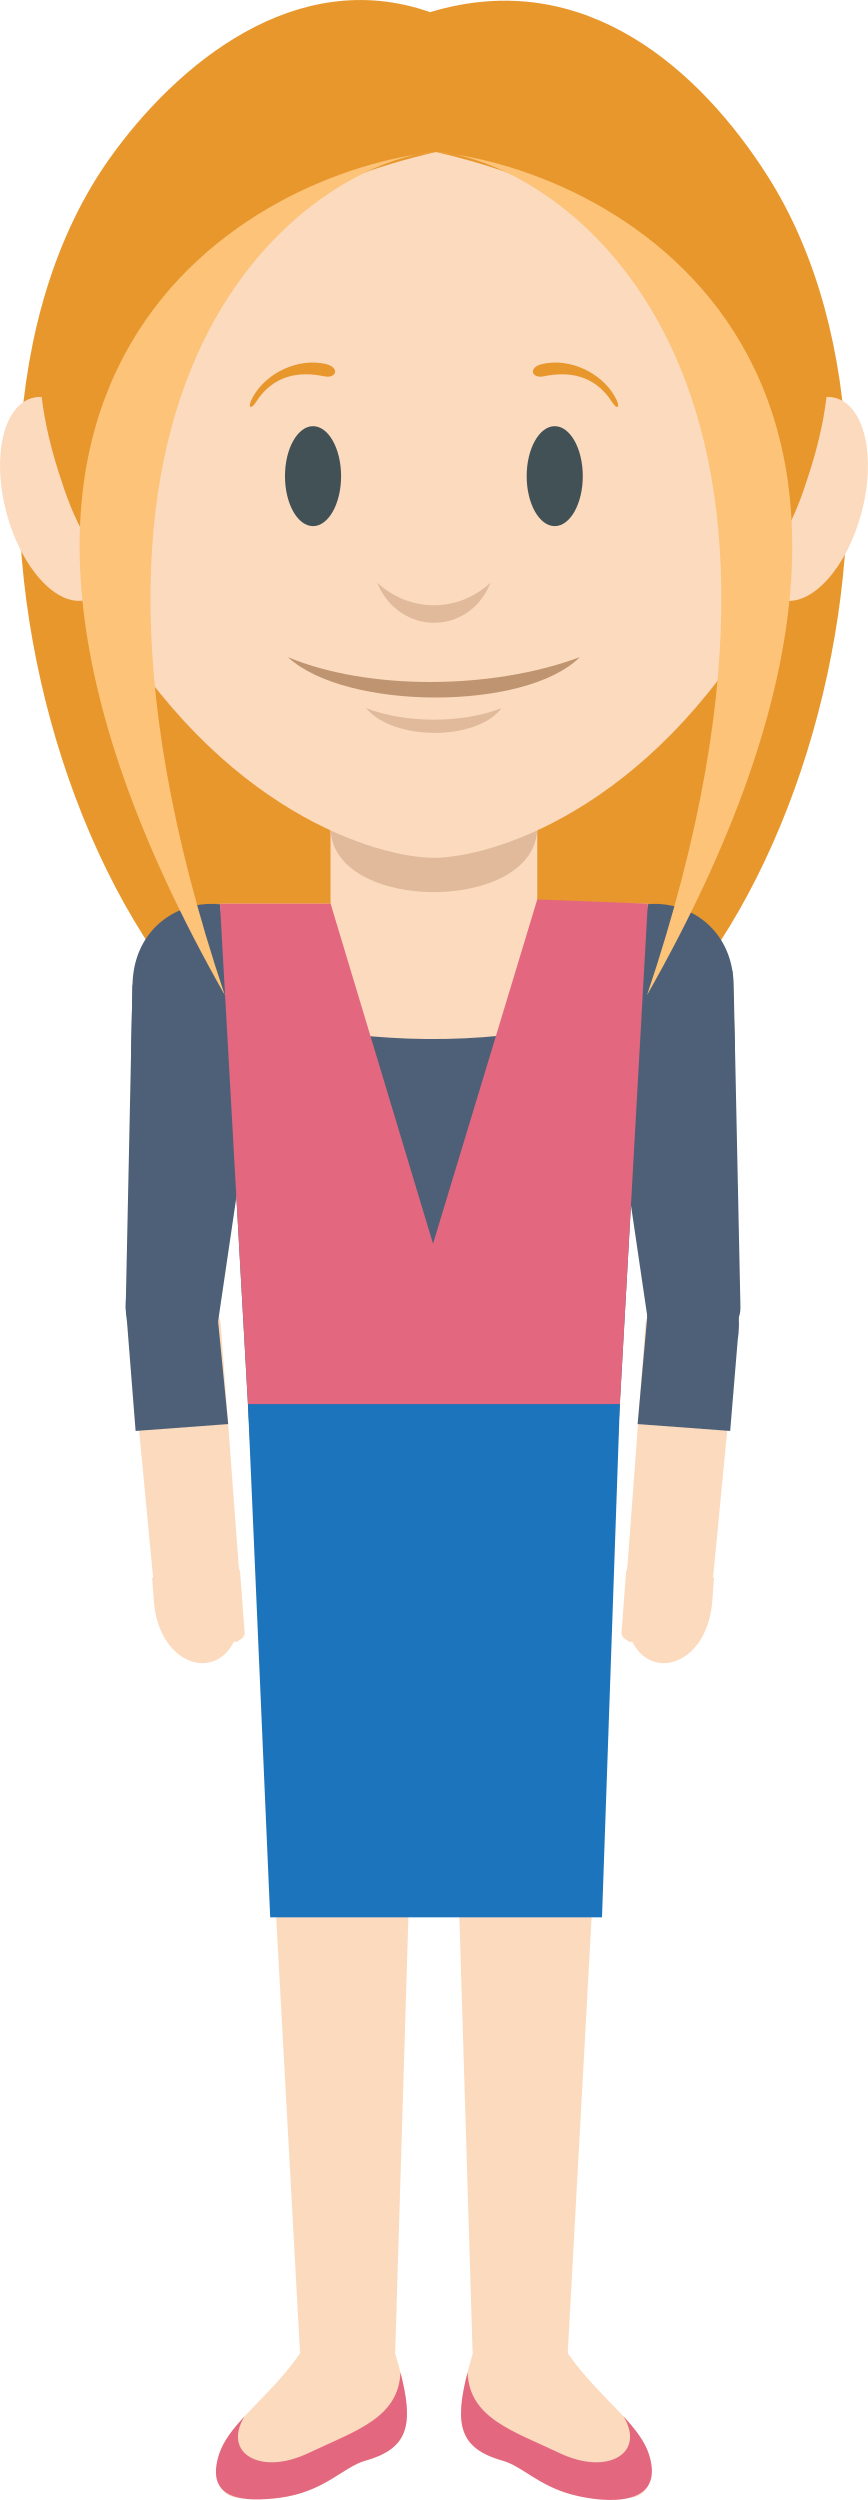
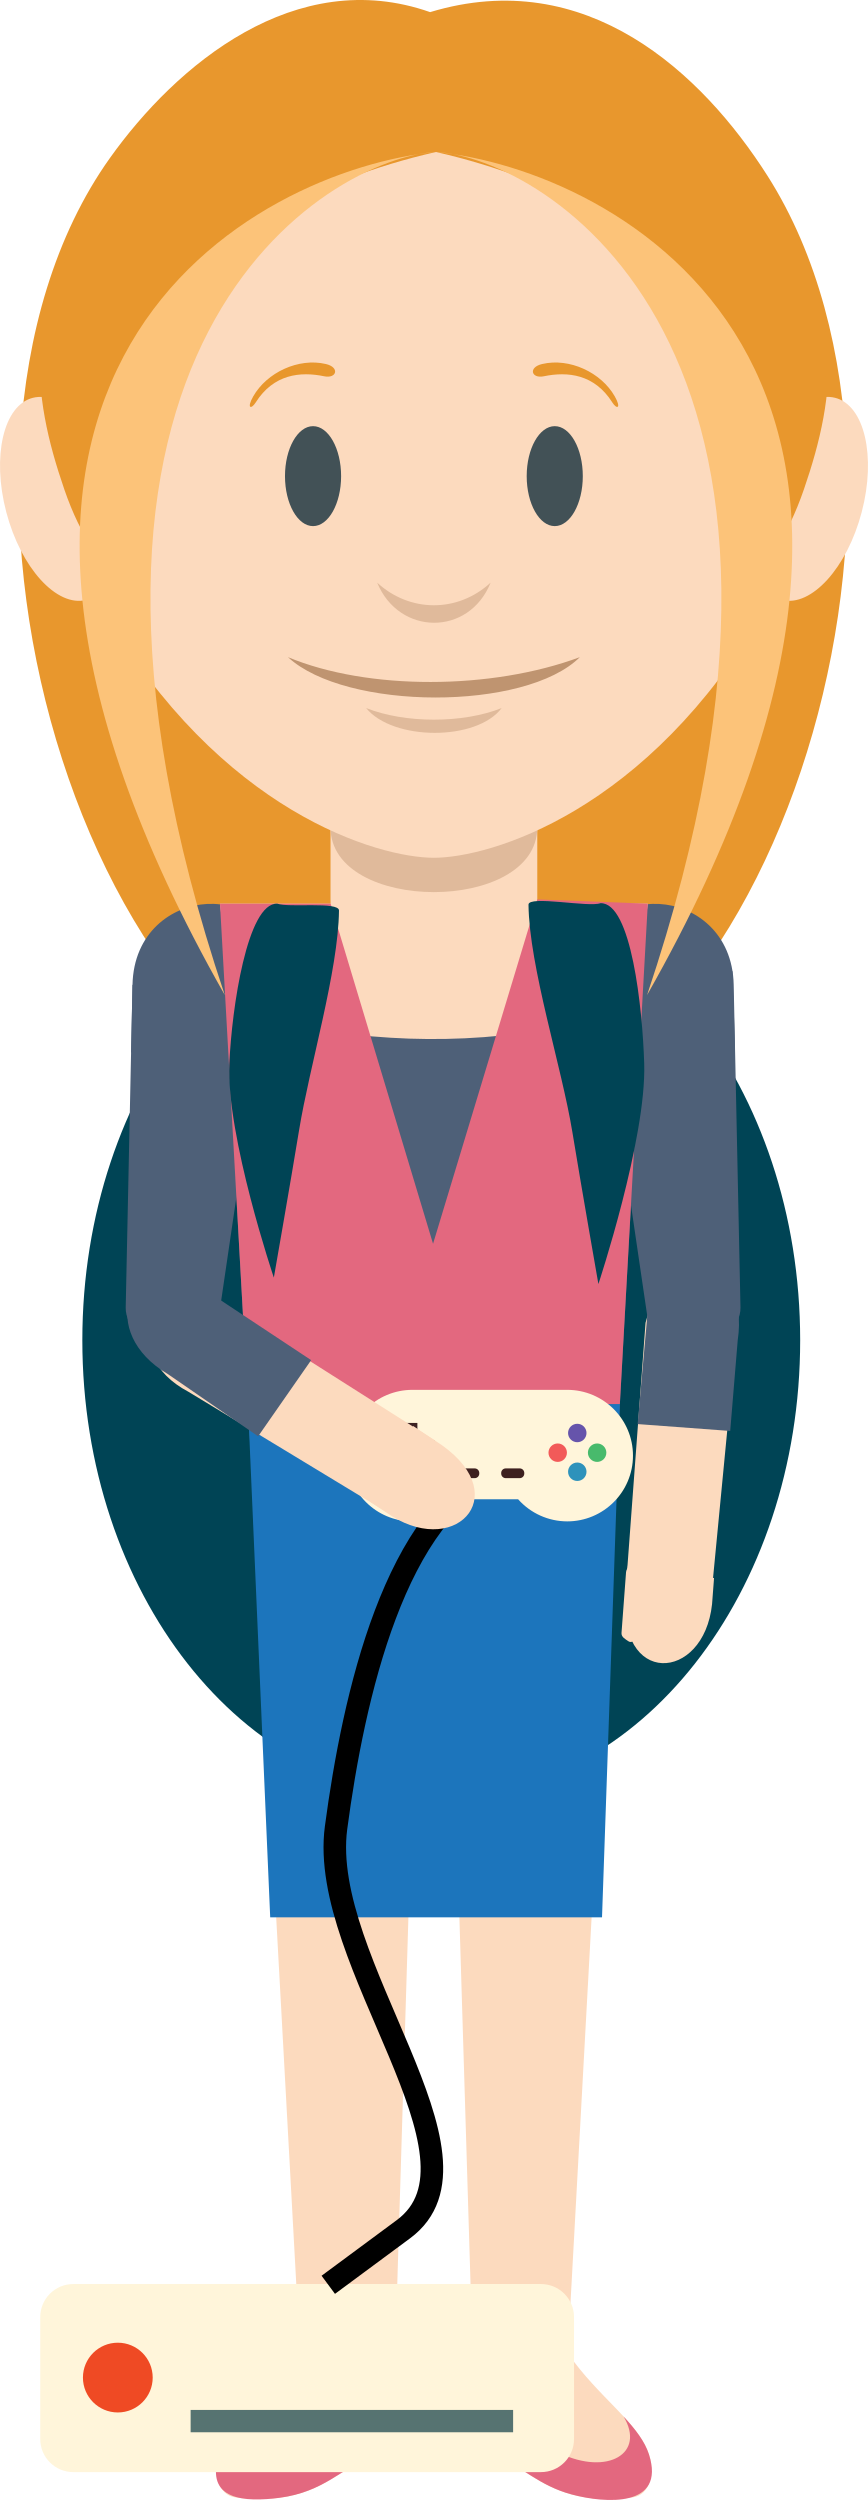
- <svg xmlns="http://www.w3.org/2000/svg" width="14.238mm" height="41.01mm" viewBox="0 0 50.451 145.312" id="svg8924" version="1.1">
+ <svg xmlns="http://www.w3.org/2000/svg" width="22.782mm" height="65.617mm" viewBox="0 0 80.722 232.5" id="svg8924" version="1.1">
  <defs id="defs8926" />
-   <g id="layer1" transform="translate(-24.8855,-277.222)">
-     <g id="g4631" transform="matrix(0.4576952,0,0,0.4576952,13.49553,229.1425)" style="stroke-width:2.185">
-       <g transform="matrix(1.25,0,0,-1.25,55.26875,304.8509)" id="g176" style="stroke-width:2.185">
-         <path id="path178" style="fill:#fcdabe;fill-opacity:1;fill-rule:evenodd;stroke:none;stroke-width:2.185" d="m 0,0 -1.891,25.454 c -1.634,6.744 -10.373,5.938 -9.096,-2.424 l 2.31,-24.253 z" />
+   <g id="layer1" transform="translate(-24.8855,-190.0345)">
+     <g id="g1245" transform="matrix(1.6,0,0,1.6,-14.9313,-253.5207)" style="stroke-width:0.625">
+       <ellipse ry="26.566" rx="20.862" cy="355.125" cx="50.533" id="path4886" style="color:#000000;clip-rule:nonzero;display:inline;overflow:visible;visibility:visible;opacity:1;isolation:auto;mix-blend-mode:normal;color-interpolation:sRGB;color-interpolation-filters:linearRGB;solid-color:#000000;solid-opacity:1;fill:#004455;fill-opacity:1;fill-rule:nonzero;stroke:none;stroke-width:0.281;stroke-linecap:round;stroke-linejoin:round;stroke-miterlimit:4;stroke-dasharray:none;stroke-dashoffset:0;stroke-opacity:1;color-rendering:auto;image-rendering:auto;shape-rendering:auto;text-rendering:auto;enable-background:accumulate" />
+       <g transform="matrix(0.572119,0,0,-0.572119,61.32516,368.6713)" id="g180" style="stroke-width:1.366">
+         <path id="path182" style="fill:#fcdabe;fill-opacity:1;fill-rule:evenodd;stroke:none;stroke-width:1.366" d="m 0,0 1.891,25.454 c 1.636,6.744 10.463,6.593 9.185,-1.768 L 8.677,-1.223 Z" />
      </g>
-       <g transform="matrix(1.25,0,0,-1.25,104.5011,304.8509)" id="g180" style="stroke-width:2.185">
-         <path id="path182" style="fill:#fcdabe;fill-opacity:1;fill-rule:evenodd;stroke:none;stroke-width:2.185" d="m 0,0 1.891,25.454 c 1.636,6.744 10.463,6.593 9.185,-1.768 L 8.677,-1.223 Z" />
+       <g transform="matrix(0.572119,0,0,-0.572119,49.88599,277.9268)" id="g184" style="stroke-width:1.366">
+         <path id="path186" style="fill:#e8972d;fill-opacity:1;fill-rule:evenodd;stroke:none;stroke-width:1.366" d="m 0,0 c -13.678,4.808 -25.799,-5.368 -32.534,-14.826 -22.28,-31.289 -1.627,-98.686 32.917,-98.686 33.892,0 54.252,64.873 33.898,96.873 C 27.617,-6.163 15.881,4.808 0,0" />
      </g>
-       <g transform="matrix(1.25,0,0,-1.25,79.50805,106.5868)" id="g184" style="stroke-width:2.185">
-         <path id="path186" style="fill:#e8972d;fill-opacity:1;fill-rule:evenodd;stroke:none;stroke-width:2.185" d="m 0,0 c -13.678,4.808 -25.799,-5.368 -32.534,-14.826 -22.28,-31.289 -1.627,-98.686 32.917,-98.686 33.892,0 54.252,64.873 33.898,96.873 C 27.617,-6.163 15.881,4.808 0,0" />
+       <g transform="matrix(0.572119,0,0,-0.572119,40.53106,333.844)" id="g188" style="stroke-width:1.366">
+         <path id="path190" style="fill:#4e6078;fill-opacity:1;fill-rule:evenodd;stroke:none;stroke-width:1.366" d="m 0,0 -5.284,-35.936 c -0.644,-4.383 -9.376,-1.982 -9.292,2.069 l 0.691,32.788 C -13.664,9.472 1.457,9.906 0,0" />
      </g>
-       <g transform="matrix(1.25,0,0,-1.25,59.06885,228.7581)" id="g188" style="stroke-width:2.185">
-         <path id="path190" style="fill:#4e6078;fill-opacity:1;fill-rule:evenodd;stroke:none;stroke-width:2.185" d="m 0,0 -5.284,-35.936 c -0.644,-4.383 -9.376,-1.982 -9.292,2.069 l 0.691,32.788 C -13.664,9.472 1.457,9.906 0,0" />
+       <g transform="matrix(0.572119,0,0,-0.572119,59.58583,333.844)" id="g192" style="stroke-width:1.366">
+         <path id="path194" style="fill:#4e6078;fill-opacity:1;fill-rule:evenodd;stroke:none;stroke-width:1.366" d="m 0,0 5.284,-35.936 c 0.644,-4.383 9.376,-1.982 9.292,2.07 L 13.887,-1.079 C 13.665,9.471 -1.457,9.906 0,0" />
      </g>
-       <g transform="matrix(1.25,0,0,-1.25,100.7009,228.7581)" id="g192" style="stroke-width:2.185">
-         <path id="path194" style="fill:#4e6078;fill-opacity:1;fill-rule:evenodd;stroke:none;stroke-width:2.185" d="m 0,0 5.284,-35.936 c 0.644,-4.383 9.376,-1.982 9.292,2.07 L 13.887,-1.079 C 13.665,9.471 -1.457,9.906 0,0" />
+       <g transform="matrix(0.572119,0,0,-0.572119,62.53929,329.748)" id="g196" style="stroke-width:1.366">
+         <path id="path198" style="fill:#fcdabe;fill-opacity:1;fill-rule:evenodd;stroke:none;stroke-width:1.366" d="m 0,0 -8.326,-62.257 h -13.705 -14.2 L -43.465,0 Z" />
      </g>
-       <g transform="matrix(1.25,0,0,-1.25,107.1538,219.8091)" id="g196" style="stroke-width:2.185">
-         <path id="path198" style="fill:#fcdabe;fill-opacity:1;fill-rule:evenodd;stroke:none;stroke-width:2.185" d="m 0,0 -8.326,-62.257 h -13.705 -14.2 L -43.465,0 Z" />
+       <g transform="matrix(0.572119,0,0,-0.572119,42.32674,414.0129)" id="g200" style="stroke-width:1.366">
+         <path id="path202" style="fill:#fcdabe;fill-opacity:1;fill-rule:evenodd;stroke:none;stroke-width:1.366" d="m 0,0 c -3.09,-4.474 -7.206,-7.048 -8.235,-10.275 -0.581,-1.826 -0.148,-4.133 1.706,-4.363 7.978,-0.987 10.297,2.933 13.139,3.729 C 11.522,-9.531 11.647,-6.706 9.661,0 7.673,6.706 2.487,4.185 0,0" />
      </g>
-       <g transform="matrix(1.25,0,0,-1.25,62.99215,403.9159)" id="g200" style="stroke-width:2.185">
-         <path id="path202" style="fill:#fcdabe;fill-opacity:1;fill-rule:evenodd;stroke:none;stroke-width:2.185" d="m 0,0 c -3.09,-4.474 -7.206,-7.048 -8.235,-10.275 -0.581,-1.826 -0.148,-4.133 1.706,-4.363 7.978,-0.987 10.297,2.933 13.139,3.729 C 11.522,-9.531 11.647,-6.706 9.661,0 7.673,6.706 2.487,4.185 0,0" />
+       <g transform="matrix(0.572119,0,0,-0.572119,39.66199,365.3667)" id="g204" style="stroke-width:1.366">
+         <path id="path206" style="fill:#fcdabe;fill-opacity:1;fill-rule:evenodd;stroke:none;stroke-width:1.366" d="M 0,0 H 36.508 L 31.851,-85.028 H 22.19 l -1.965,64.67 c -0.155,5.128 -3.786,5.158 -3.942,0 l -1.964,-64.67 H 4.658 Z" />
      </g>
-       <g transform="matrix(1.25,0,0,-1.25,57.17005,297.6308)" id="g204" style="stroke-width:2.185">
-         <path id="path206" style="fill:#fcdabe;fill-opacity:1;fill-rule:evenodd;stroke:none;stroke-width:2.185" d="M 0,0 H 36.508 L 31.851,-85.028 H 22.19 l -1.965,64.67 c -0.155,5.128 -3.786,5.158 -3.942,0 l -1.964,-64.67 H 4.658 Z" />
+       <g transform="matrix(0.572119,0,0,-0.572119,61.74587,368.2337)" id="g208" style="stroke-width:1.366">
+         <path id="path210" style="fill:#fcdabe;fill-opacity:1;fill-rule:evenodd;stroke:none;stroke-width:1.366" d="m 0,0 v 0 c -0.352,0.237 -0.793,-0.239 -0.825,-0.656 l -0.46,-6.162 c -0.032,-0.417 0.369,-0.624 0.721,-0.861 V -7.68 c 0.353,-0.237 0.793,0.239 0.825,0.657 l 0.46,6.161 C 0.753,-0.445 0.424,-0.056 0,0" />
      </g>
-       <g transform="matrix(1.25,0,0,-1.25,105.4202,303.8948)" id="g208" style="stroke-width:2.185">
-         <path id="path210" style="fill:#fcdabe;fill-opacity:1;fill-rule:evenodd;stroke:none;stroke-width:2.185" d="m 0,0 v 0 c -0.352,0.237 -0.793,-0.239 -0.825,-0.656 l -0.46,-6.162 c -0.032,-0.417 0.369,-0.624 0.721,-0.861 V -7.68 c 0.353,-0.237 0.793,0.239 0.825,0.657 l 0.46,6.161 C 0.753,-0.445 0.424,-0.056 0,0" />
+       <g transform="matrix(0.572119,0,0,-0.572119,61.26479,369.7411)" id="g212" style="stroke-width:1.366">
+         <path id="path214" style="fill:#fcdabe;fill-opacity:1;fill-rule:evenodd;stroke:none;stroke-width:1.366" d="M 0,0 0.202,2.65 8.956,1.39 8.755,-1.26 C 7.907,-9.239 -0.993,-9.688 0,0" />
      </g>
-       <g transform="matrix(1.25,0,0,-1.25,104.3692,307.1883)" id="g212" style="stroke-width:2.185">
-         <path id="path214" style="fill:#fcdabe;fill-opacity:1;fill-rule:evenodd;stroke:none;stroke-width:2.185" d="M 0,0 0.202,2.65 8.956,1.39 8.755,-1.26 C 7.907,-9.239 -0.993,-9.688 0,0" />
+       <g transform="matrix(0.572119,0,0,-0.572119,50.10509,310.4445)" id="g216" style="stroke-width:1.366">
+         <path id="path218" style="fill:#fcdabe;fill-opacity:1;fill-rule:evenodd;stroke:none;stroke-width:1.366" d="m 0,0 v 0 c 5.778,0 10.504,-4.726 10.504,-10.503 v -22.805 c 0,-5.777 -4.726,-10.503 -10.504,-10.503 -5.776,0 -10.502,4.726 -10.502,10.503 v 22.805 C -10.502,-4.726 -5.776,0 0,0" />
      </g>
-       <g transform="matrix(1.25,0,0,-1.25,79.98675,177.6336)" id="g216" style="stroke-width:2.185">
-         <path id="path218" style="fill:#fcdabe;fill-opacity:1;fill-rule:evenodd;stroke:none;stroke-width:2.185" d="m 0,0 v 0 c 5.778,0 10.504,-4.726 10.504,-10.503 v -22.805 c 0,-5.777 -4.726,-10.503 -10.504,-10.503 -5.776,0 -10.502,4.726 -10.502,10.503 v 22.805 C -10.502,-4.726 -5.776,0 0,0" />
+       <g transform="matrix(0.572119,0,0,-0.572119,56.11435,325.3132)" id="g220" style="stroke-width:1.366">
+         <path id="path222" style="fill:#e0ba9b;fill-opacity:1;fill-rule:evenodd;stroke:none;stroke-width:1.366" d="M 0,0 V 0 C 0,-8.77 -21.005,-8.77 -21.005,0 -21.005,8.769 0,8.769 0,0" />
      </g>
-       <g transform="matrix(1.25,0,0,-1.25,93.11615,210.1196)" id="g220" style="stroke-width:2.185">
-         <path id="path222" style="fill:#e0ba9b;fill-opacity:1;fill-rule:evenodd;stroke:none;stroke-width:2.185" d="M 0,0 V 0 C 0,-8.77 -21.005,-8.77 -21.005,0 -21.005,8.769 0,8.769 0,0" />
+       <g transform="matrix(0.572119,0,0,-0.572119,50.10509,279.3088)" id="g224" style="stroke-width:1.366">
+         <path id="path226" style="fill:#fcdabe;fill-opacity:1;fill-rule:evenodd;stroke:none;stroke-width:1.366" d="M 0,0 C -45.955,0 -42.435,-43.08 -33.667,-58.237 -21.701,-78.922 -5.608,-83.499 0,-83.499 c 5.61,0 21.703,4.577 33.669,25.262 C 42.437,-43.08 45.956,0 0,0" />
      </g>
-       <g transform="matrix(1.25,0,0,-1.25,79.98675,109.6064)" id="g224" style="stroke-width:2.185">
-         <path id="path226" style="fill:#fcdabe;fill-opacity:1;fill-rule:evenodd;stroke:none;stroke-width:2.185" d="M 0,0 C -45.955,0 -42.435,-43.08 -33.667,-58.237 -21.701,-78.922 -5.608,-83.499 0,-83.499 c 5.61,0 21.703,4.577 33.669,25.262 C 42.437,-43.08 45.956,0 0,0" />
+       <g transform="matrix(0.572119,0,0,-0.572119,67.46134,333.6689)" id="g236" style="stroke-width:1.366">
+         <path id="path238" style="fill:#4e6078;fill-opacity:1;fill-rule:evenodd;stroke:none;stroke-width:1.366" d="m 0,0 0.256,-7.821 -9.868,-3.393 -2.47,-44.19 H -48.59 l -2.432,43.535 -10.08,3.607 0.145,6.877 C -43.104,-6.818 -24.276,-11.004 0,0" />
      </g>
-       <g transform="matrix(1.25,0,0,-1.25,54.34955,303.8958)" id="g228" style="stroke-width:2.185">
-         <path id="path230" style="fill:#fcdabe;fill-opacity:1;fill-rule:evenodd;stroke:none;stroke-width:2.185" d="m 0,0 0.002,0.001 c 0.351,0.238 0.791,-0.239 0.823,-0.656 l 0.46,-6.162 C 1.317,-7.234 0.916,-7.441 0.564,-7.678 v -0.001 c -0.353,-0.237 -0.793,0.239 -0.825,0.657 l -0.46,6.161 C -0.752,-0.444 -0.424,-0.056 0,0" />
+       <g transform="matrix(0.572119,0,0,-0.572119,39.29652,358.8333)" id="g240" style="stroke-width:1.366">
+         <path id="path242" style="fill:#1c75bc;fill-opacity:1;fill-rule:evenodd;stroke:none;stroke-width:1.366" d="M 0,0 2.262,-52.148 H 35.973 L 37.786,0 Z" />
      </g>
-       <g transform="matrix(1.25,0,0,-1.25,55.40075,307.1883)" id="g232" style="stroke-width:2.185">
-         <path id="path234" style="fill:#fcdabe;fill-opacity:1;fill-rule:evenodd;stroke:none;stroke-width:2.185" d="M 0,0 -0.2,2.65 -8.956,1.39 -8.755,-1.26 C -7.907,-9.239 0.993,-9.689 0,0" />
+       <g transform="matrix(0.572119,0,0,-0.572119,57.89565,414.0129)" id="g244" style="stroke-width:1.366">
+         <path id="path246" style="fill:#fcdabe;fill-opacity:1;fill-rule:evenodd;stroke:none;stroke-width:1.366" d="m 0,0 c 3.092,-4.474 7.208,-7.048 8.237,-10.275 0.581,-1.826 0.148,-4.133 -1.706,-4.363 -7.979,-0.987 -10.298,2.933 -13.139,3.729 C -11.52,-9.531 -11.645,-6.706 -9.659,0 -7.671,6.706 -2.485,4.185 0,0" />
      </g>
-       <g transform="matrix(1.25,0,0,-1.25,117.9077,228.3756)" id="g236" style="stroke-width:2.185">
-         <path id="path238" style="fill:#4e6078;fill-opacity:1;fill-rule:evenodd;stroke:none;stroke-width:2.185" d="m 0,0 0.256,-7.821 -9.868,-3.393 -2.47,-44.19 H -48.59 l -2.432,43.535 -10.08,3.607 0.145,6.877 C -43.104,-6.818 -24.276,-11.004 0,0" />
+       <g transform="matrix(0.572119,0,0,-0.572119,26.80185,300.3433)" id="g248" style="stroke-width:1.366">
+         <path id="path250" style="fill:#fcdabe;fill-opacity:1;fill-rule:evenodd;stroke:none;stroke-width:1.366" d="M 0,0 C 2.99,0.742 6.621,-3.255 8.111,-8.928 9.6,-14.6 8.387,-19.8 5.397,-20.542 c -2.989,-0.743 -6.621,3.255 -8.11,8.928 C -4.203,-5.942 -2.988,-0.742 0,0" />
      </g>
-       <g transform="matrix(1.25,0,0,-1.25,56.37155,283.3562)" id="g240" style="stroke-width:2.185">
-         <path id="path242" style="fill:#1c75bc;fill-opacity:1;fill-rule:evenodd;stroke:none;stroke-width:2.185" d="M 0,0 2.262,-52.148 H 35.973 L 37.786,0 Z" />
+       <g transform="matrix(0.572119,0,0,-0.572119,73.41953,300.3433)" id="g252" style="stroke-width:1.366">
+         <path id="path254" style="fill:#fcdabe;fill-opacity:1;fill-rule:evenodd;stroke:none;stroke-width:1.366" d="M 0,0 C -2.988,0.742 -6.619,-3.255 -8.109,-8.928 -9.6,-14.6 -8.385,-19.8 -5.395,-20.542 c 2.988,-0.743 6.619,3.255 8.109,8.928 C 4.205,-5.942 2.99,-0.742 0,0" />
      </g>
-       <g transform="matrix(1.25,0,0,-1.25,97.00805,403.9159)" id="g244" style="stroke-width:2.185">
-         <path id="path246" style="fill:#fcdabe;fill-opacity:1;fill-rule:evenodd;stroke:none;stroke-width:2.185" d="m 0,0 c 3.092,-4.474 7.208,-7.048 8.237,-10.275 0.581,-1.826 0.148,-4.133 -1.706,-4.363 -7.979,-0.987 -10.298,2.933 -13.139,3.729 C -11.52,-9.531 -11.645,-6.706 -9.659,0 -7.671,6.706 -2.485,4.185 0,0" />
+       <g transform="matrix(0.572119,0,0,-0.572119,57.12993,307.8023)" id="g256" style="stroke-width:1.366">
+         <path id="path258" style="fill:#425156;fill-opacity:1;fill-rule:evenodd;stroke:none;stroke-width:1.366" d="m 0,0 c 1.569,0 2.85,2.28 2.85,5.077 0,2.797 -1.281,5.078 -2.85,5.078 -1.569,0 -2.85,-2.281 -2.85,-5.078 C -2.85,2.28 -1.569,0 0,0" />
      </g>
-       <g transform="matrix(1.25,0,0,-1.25,29.07245,155.5639)" id="g248" style="stroke-width:2.185">
-         <path id="path250" style="fill:#fcdabe;fill-opacity:1;fill-rule:evenodd;stroke:none;stroke-width:2.185" d="M 0,0 C 2.99,0.742 6.621,-3.255 8.111,-8.928 9.6,-14.6 8.387,-19.8 5.397,-20.542 c -2.989,-0.743 -6.621,3.255 -8.11,8.928 C -4.203,-5.942 -2.988,-0.742 0,0" />
+       <g transform="matrix(0.572119,0,0,-0.572119,43.08125,307.8023)" id="g260" style="stroke-width:1.366">
+         <path id="path262" style="fill:#425156;fill-opacity:1;fill-rule:evenodd;stroke:none;stroke-width:1.366" d="m 0,0 c 1.569,0 2.85,2.28 2.85,5.077 0,2.797 -1.281,5.078 -2.85,5.078 -1.569,0 -2.851,-2.281 -2.851,-5.078 C -2.851,2.28 -1.569,0 0,0" />
      </g>
-       <g transform="matrix(1.25,0,0,-1.25,130.9255,155.5639)" id="g252" style="stroke-width:2.185">
-         <path id="path254" style="fill:#fcdabe;fill-opacity:1;fill-rule:evenodd;stroke:none;stroke-width:2.185" d="M 0,0 C -2.988,0.742 -6.619,-3.255 -8.109,-8.928 -9.6,-14.6 -8.385,-19.8 -5.395,-20.542 c 2.988,-0.743 6.619,3.255 8.109,8.928 C 4.205,-5.942 2.99,-0.742 0,0" />
+       <g transform="matrix(0.572119,0,0,-0.572119,58.5887,315.4189)" id="g264" style="stroke-width:1.366">
+         <path id="path266" style="fill:#bf9470;fill-opacity:1;fill-rule:evenodd;stroke:none;stroke-width:1.366" d="M 0,0 C -5.526,-5.502 -23.795,-5.431 -29.655,0 -21.523,-3.389 -8.977,-3.339 0,0" />
      </g>
-       <g transform="matrix(1.25,0,0,-1.25,95.33505,171.8607)" id="g256" style="stroke-width:2.185">
-         <path id="path258" style="fill:#425156;fill-opacity:1;fill-rule:evenodd;stroke:none;stroke-width:2.185" d="m 0,0 c 1.569,0 2.85,2.28 2.85,5.077 0,2.797 -1.281,5.078 -2.85,5.078 -1.569,0 -2.85,-2.281 -2.85,-5.078 C -2.85,2.28 -1.569,0 0,0" />
+       <g transform="matrix(0.572119,0,0,-0.572119,53.40351,311.0875)" id="g268" style="stroke-width:1.366">
+         <path id="path270" style="fill:#e0ba9b;fill-opacity:1;fill-rule:evenodd;stroke:none;stroke-width:1.366" d="M 0,0 C -2.212,-5.484 -9.317,-5.388 -11.529,0 -8.29,-2.995 -3.414,-3.135 0,0" />
      </g>
-       <g transform="matrix(1.25,0,0,-1.25,64.64065,171.8607)" id="g260" style="stroke-width:2.185">
-         <path id="path262" style="fill:#425156;fill-opacity:1;fill-rule:evenodd;stroke:none;stroke-width:2.185" d="m 0,0 c 1.569,0 2.85,2.28 2.85,5.077 0,2.797 -1.281,5.078 -2.85,5.078 -1.569,0 -2.851,-2.281 -2.851,-5.078 C -2.851,2.28 -1.569,0 0,0" />
+       <g transform="matrix(0.572119,0,0,-0.572119,34.29254,295.3563)" id="g272" style="stroke-width:1.366">
+         <path id="path274" style="fill:#e8972d;fill-opacity:1;fill-rule:evenodd;stroke:none;stroke-width:1.366" d="m 0,0 c -6.959,-6.098 -6.52,-14.909 -6.048,-21.018 0.474,-6.109 -2.215,-1.798 -3.861,2.992 -1.645,4.79 -2.819,9.617 -2.448,15.023 C -11.989,2.403 3.319,11.057 0,0" />
      </g>
-       <g transform="matrix(1.25,0,0,-1.25,98.52225,188.5018)" id="g264" style="stroke-width:2.185">
-         <path id="path266" style="fill:#bf9470;fill-opacity:1;fill-rule:evenodd;stroke:none;stroke-width:2.185" d="M 0,0 C -5.526,-5.502 -23.795,-5.431 -29.655,0 -21.523,-3.389 -8.977,-3.339 0,0" />
+       <g transform="matrix(0.572119,0,0,-0.572119,65.94221,295.3563)" id="g276" style="stroke-width:1.366">
+         <path id="path278" style="fill:#e8972d;fill-opacity:1;fill-rule:evenodd;stroke:none;stroke-width:1.366" d="m 0,0 c 6.959,-6.098 6.522,-14.909 6.048,-21.018 -0.472,-6.109 2.217,-1.798 3.861,2.992 1.647,4.79 2.819,9.617 2.45,15.023 C 11.991,2.403 -3.318,11.057 0,0" />
      </g>
-       <g transform="matrix(1.25,0,0,-1.25,87.19335,179.0383)" id="g268" style="stroke-width:2.185">
-         <path id="path270" style="fill:#e0ba9b;fill-opacity:1;fill-rule:evenodd;stroke:none;stroke-width:2.185" d="M 0,0 C -2.212,-5.484 -9.317,-5.388 -11.529,0 -8.29,-2.995 -3.414,-3.135 0,0" />
+       <g transform="matrix(0.572119,0,0,-0.572119,39.09793,417.6763)" id="g280" style="stroke-width:1.366">
+         <path id="path282" style="fill:#e3687f;fill-opacity:1;fill-rule:evenodd;stroke:none;stroke-width:1.366" d="m 0,0 c -1.201,-1.3 -2.163,-2.529 -2.591,-3.872 -1.503,-4.717 2.698,-4.841 6.13,-4.398 4.576,0.59 6.485,3.14 8.715,3.764 4.412,1.239 4.962,3.644 3.587,8.982 C 15.652,-0.181 11.296,-1.447 6.46,-3.741 1.623,-6.036 -2.276,-3.764 0,0" />
      </g>
-       <g transform="matrix(1.25,0,0,-1.25,45.43855,144.6679)" id="g272" style="stroke-width:2.185">
-         <path id="path274" style="fill:#e8972d;fill-opacity:1;fill-rule:evenodd;stroke:none;stroke-width:2.185" d="m 0,0 c -6.959,-6.098 -6.52,-14.909 -6.048,-21.018 0.474,-6.109 -2.215,-1.798 -3.861,2.992 -1.645,4.79 -2.819,9.617 -2.448,15.023 C -11.989,2.403 3.319,11.057 0,0" />
+       <g transform="matrix(0.572119,0,0,-0.572119,61.12657,417.6763)" id="g284" style="stroke-width:1.366">
+         <path id="path286" style="fill:#e3687f;fill-opacity:1;fill-rule:evenodd;stroke:none;stroke-width:1.366" d="m 0,0 c 1.201,-1.3 2.163,-2.529 2.591,-3.872 1.72,-5.4 -4.411,-4.992 -7.877,-4.053 -3.36,0.911 -5.044,2.881 -6.966,3.419 -4.412,1.239 -4.964,3.644 -3.589,8.982 0.189,-4.657 4.545,-5.923 9.381,-8.217 C -1.623,-6.036 2.276,-3.764 0,0" />
      </g>
-       <g transform="matrix(1.25,0,0,-1.25,114.5887,144.6679)" id="g276" style="stroke-width:2.185">
-         <path id="path278" style="fill:#e8972d;fill-opacity:1;fill-rule:evenodd;stroke:none;stroke-width:2.185" d="m 0,0 c 6.959,-6.098 6.522,-14.909 6.048,-21.018 -0.472,-6.109 2.217,-1.798 3.861,2.992 1.647,4.79 2.819,9.617 2.45,15.023 C 11.991,2.403 -3.318,11.057 0,0" />
+       <g transform="matrix(0.572119,0,0,-0.572119,54.04644,318.3775)" id="g288" style="stroke-width:1.366">
+         <path id="path290" style="fill:#e0ba9b;fill-opacity:1;fill-rule:evenodd;stroke:none;stroke-width:1.366" d="M 0,0 C -2.566,-3.388 -11.055,-3.335 -13.776,0 -9.806,-1.571 -3.969,-1.577 0,0" />
      </g>
-       <g transform="matrix(1.25,0,0,-1.25,55.93765,411.9201)" id="g280" style="stroke-width:2.185">
-         <path id="path282" style="fill:#e3687f;fill-opacity:1;fill-rule:evenodd;stroke:none;stroke-width:2.185" d="m 0,0 c -1.201,-1.3 -2.163,-2.529 -2.591,-3.872 -1.503,-4.717 2.698,-4.841 6.13,-4.398 4.576,0.59 6.485,3.14 8.715,3.764 4.412,1.239 4.962,3.644 3.587,8.982 C 15.652,-0.181 11.296,-1.447 6.46,-3.741 1.623,-6.036 -2.276,-3.764 0,0" />
+       <g transform="matrix(0.572119,0,0,-0.572119,56.39487,298.3809)" id="g292" style="stroke-width:1.366">
+         <path id="path294" style="fill:#e8972d;fill-opacity:1;fill-rule:evenodd;stroke:none;stroke-width:1.366" d="m 0,0 c 2.795,0.658 6.007,-0.865 7.383,-3.288 0.691,-1.214 0.22,-1.36 -0.249,-0.617 -1.82,2.886 -4.548,3.162 -6.959,2.66 C -1.1,-1.51 -1.43,-0.336 0,0" />
      </g>
-       <g transform="matrix(1.25,0,0,-1.25,104.0671,411.9201)" id="g284" style="stroke-width:2.185">
-         <path id="path286" style="fill:#e3687f;fill-opacity:1;fill-rule:evenodd;stroke:none;stroke-width:2.185" d="m 0,0 c 1.201,-1.3 2.163,-2.529 2.591,-3.872 1.72,-5.4 -4.411,-4.992 -7.877,-4.053 -3.36,0.911 -5.044,2.881 -6.966,3.419 -4.412,1.239 -4.964,3.644 -3.589,8.982 0.189,-4.657 4.545,-5.923 9.381,-8.217 C -1.623,-6.036 2.276,-3.764 0,0" />
+       <g transform="matrix(0.572119,0,0,-0.572119,43.82862,298.3809)" id="g296" style="stroke-width:1.366">
+         <path id="path298" style="fill:#e8972d;fill-opacity:1;fill-rule:evenodd;stroke:none;stroke-width:1.366" d="m 0,0 c -2.795,0.658 -6.007,-0.865 -7.385,-3.288 -0.689,-1.214 -0.218,-1.36 0.251,-0.617 1.82,2.886 4.548,3.162 6.957,2.66 C 1.1,-1.51 1.43,-0.336 0,0" />
      </g>
-       <g transform="matrix(1.25,0,0,-1.25,88.59805,194.9659)" id="g288" style="stroke-width:2.185">
-         <path id="path290" style="fill:#e0ba9b;fill-opacity:1;fill-rule:evenodd;stroke:none;stroke-width:2.185" d="M 0,0 C -2.566,-3.388 -11.055,-3.335 -13.776,0 -9.806,-1.571 -3.969,-1.577 0,0" />
+       <g transform="matrix(0.572119,0,0,-0.572119,61.94754,359.9967)" id="g304" style="stroke-width:1.366">
+         <path id="path306" style="fill:#4e6078;fill-opacity:1;fill-rule:evenodd;stroke:none;stroke-width:1.366" d="m 0,0 1.262,14.097 c 1.633,6.745 10.185,2.787 8.907,-5.573 L 9.405,-0.699 Z" />
      </g>
-       <g transform="matrix(1.25,0,0,-1.25,93.72905,151.2763)" id="g292" style="stroke-width:2.185">
-         <path id="path294" style="fill:#e8972d;fill-opacity:1;fill-rule:evenodd;stroke:none;stroke-width:2.185" d="m 0,0 c 2.795,0.658 6.007,-0.865 7.383,-3.288 0.691,-1.214 0.22,-1.36 -0.249,-0.617 -1.82,2.886 -4.548,3.162 -6.959,2.66 C -1.1,-1.51 -1.43,-0.336 0,0" />
+       <g transform="matrix(0.572119,0,0,-0.572119,37.67184,329.748)" id="g308" style="stroke-width:1.366">
+         <path id="path310" style="fill:#e3687f;fill-opacity:1;fill-rule:evenodd;stroke:none;stroke-width:1.366" d="M 0,0 1.666,-29.819 2.84,-50.838 H 40.626 L 41.753,-30.629 43.465,0 32.235,0.432 21.646,-34.555 11.239,0 Z" />
      </g>
-       <g transform="matrix(1.25,0,0,-1.25,66.27355,151.2763)" id="g296" style="stroke-width:2.185">
-         <path id="path298" style="fill:#e8972d;fill-opacity:1;fill-rule:evenodd;stroke:none;stroke-width:2.185" d="m 0,0 c -2.795,0.658 -6.007,-0.865 -7.385,-3.288 -0.689,-1.214 -0.218,-1.36 0.251,-0.617 1.82,2.886 4.548,3.162 6.957,2.66 C 1.1,-1.51 1.43,-0.336 0,0" />
+       <g transform="matrix(0.572119,0,0,-0.572119,50.22381,286.0567)" id="g312" style="stroke-width:1.366">
+         <path id="path314" style="fill:#e8972d;fill-opacity:1;fill-rule:evenodd;stroke:none;stroke-width:1.366" d="m 0,0 c 25.475,-5.826 32.797,-21.772 34.25,-32.742 1.879,1.579 5.474,6.19 5.386,11.534 C 39.49,-12.305 34.689,-1.73 27.259,4.524 19.164,11.34 6.252,15.928 0,13.751 -6.252,15.928 -19.164,11.34 -27.259,4.524 c -7.43,-6.254 -12.231,-16.829 -12.377,-25.732 -0.088,-5.344 3.507,-9.955 5.386,-11.534 C -32.797,-21.772 -25.473,-5.826 0,0" />
      </g>
-       <g transform="matrix(1.25,0,0,-1.25,53.86205,285.8982)" id="g300" style="stroke-width:2.185">
-         <path id="path302" style="fill:#4e6078;fill-opacity:1;fill-rule:evenodd;stroke:none;stroke-width:2.185" d="m 0,0 -1.428,14.593 c -1.634,6.744 -10.128,4.143 -8.85,-4.218 L -9.405,-0.699 -0.002,0 Z" />
+       <g transform="matrix(0.572119,0,0,-0.572119,37.95131,335.0591)" id="g316" style="stroke-width:1.366">
+         <path id="path318" style="fill:#fcc379;fill-opacity:1;fill-rule:evenodd;stroke:none;stroke-width:1.366" d="M 0,0 C -22.253,66.233 10.718,85.127 21.451,85.651 3.559,83.934 -36.271,63.897 0,0" />
      </g>
-       <g transform="matrix(1.25,0,0,-1.25,105.8608,285.8982)" id="g304" style="stroke-width:2.185">
-         <path id="path306" style="fill:#4e6078;fill-opacity:1;fill-rule:evenodd;stroke:none;stroke-width:2.185" d="m 0,0 1.262,14.097 c 1.633,6.745 10.185,2.787 8.907,-5.573 L 9.405,-0.699 Z" />
+       <g transform="matrix(0.572119,0,0,-0.572119,62.49631,335.0591)" id="g320" style="stroke-width:1.366">
+         <path id="path322" style="fill:#fcc379;fill-opacity:1;fill-rule:evenodd;stroke:none;stroke-width:1.366" d="M 0,0 C 22.253,66.233 -10.717,85.127 -21.451,85.651 -3.559,83.934 36.272,63.897 0,0" />
      </g>
-       <g transform="matrix(1.25,0,0,-1.25,52.82185,219.8091)" id="g308" style="stroke-width:2.185">
-         <path id="path310" style="fill:#e3687f;fill-opacity:1;fill-rule:evenodd;stroke:none;stroke-width:2.185" d="M 0,0 1.666,-29.819 2.84,-50.838 H 40.626 L 41.753,-30.629 43.465,0 32.235,0.432 21.646,-34.555 11.239,0 Z" />
+       <g id="g1141" style="stroke-width:0.625">
+         <g id="g4393" style="stroke-width:2.216" transform="matrix(0.08448147,0,0,0.08448147,56.75803,349.6629)">
+           <rect ry="22.752" y="713.985" x="-349.597" height="129.403" width="367.26" id="rect4147" style="opacity:1;fill:#fff5da;fill-opacity:1;stroke:none;stroke-width:6.581;stroke-linejoin:round;stroke-miterlimit:4;stroke-dasharray:none;stroke-dashoffset:0;stroke-opacity:1" />
+           <circle r="24" cy="778.349" cx="-296.218" id="path4149" style="color:#000000;clip-rule:nonzero;display:inline;overflow:visible;visibility:visible;opacity:1;isolation:auto;mix-blend-mode:normal;color-interpolation:sRGB;color-interpolation-filters:linearRGB;solid-color:#000000;solid-opacity:1;fill:#ef4a24;fill-opacity:1;fill-rule:nonzero;stroke:none;stroke-width:0.997;stroke-linecap:round;stroke-linejoin:round;stroke-miterlimit:4;stroke-dasharray:none;stroke-dashoffset:0;stroke-opacity:1;color-rendering:auto;image-rendering:auto;shape-rendering:auto;text-rendering:auto;enable-background:accumulate" />
+           <rect ry="0.049" y="800.6" x="-246.12" height="15.387" width="221.876" id="rect4151" style="opacity:1;fill:#567371;fill-opacity:1;stroke:none;stroke-width:6.648;stroke-linejoin:round;stroke-miterlimit:4;stroke-dasharray:none;stroke-dashoffset:0;stroke-opacity:1" />
+         </g>
+         <path style="fill:none;fill-rule:evenodd;stroke:#000000;stroke-width:1.31;stroke-linecap:butt;stroke-linejoin:miter;stroke-miterlimit:4;stroke-dasharray:none;stroke-opacity:1" d="m 54.017,362.573 c -6.175,2.409 -8.589,13.293 -9.599,20.89 -1.04,7.817 9.536,19.174 3.917,23.331 l -4.369,3.232" id="path4408" />
+         <g id="g4398" transform="matrix(0.05479024,0,0,0.05479024,41.9917,307.6533)" style="stroke-width:3.417">
+           <path id="path4153" d="m 125.303,919.021 c -10e-4,0 -8.9e-4,0.002 -0.002,0.002 a 69.771,69.771 0 0 0 -69.738,69.77 69.771,69.771 0 0 0 69.771,69.771 69.771,69.771 0 0 0 52.068,-23.432 h 60.061 a 69.771,69.771 0 0 0 52.047,23.432 69.771,69.771 0 0 0 69.771,-69.771 69.771,69.771 0 0 0 -69.771,-69.771 69.771,69.771 0 0 0 -0.141,0.006 c -0.003,-4.6e-4 -0.001,-0.006 -0.004,-0.006 h -164.031 -0.031 z" style="color:#000000;clip-rule:nonzero;display:inline;overflow:visible;visibility:visible;opacity:1;isolation:auto;mix-blend-mode:normal;color-interpolation:sRGB;color-interpolation-filters:linearRGB;solid-color:#000000;solid-opacity:1;fill:#fff5da;fill-opacity:1;fill-rule:nonzero;stroke:none;stroke-width:1.562;stroke-linecap:round;stroke-linejoin:round;stroke-miterlimit:4;stroke-dasharray:none;stroke-dashoffset:0;stroke-opacity:1;color-rendering:auto;image-rendering:auto;shape-rendering:auto;text-rendering:auto;enable-background:accumulate" />
+           <ellipse ry="9.782" rx="9.782" cy="985.692" cx="321.249" id="path4318-3" style="color:#000000;clip-rule:nonzero;display:inline;overflow:visible;visibility:visible;opacity:1;isolation:auto;mix-blend-mode:normal;color-interpolation:sRGB;color-interpolation-filters:linearRGB;solid-color:#000000;solid-opacity:1;fill:#48ba6c;fill-opacity:1;fill-rule:nonzero;stroke:none;stroke-width:1.489;stroke-linecap:round;stroke-linejoin:round;stroke-miterlimit:4;stroke-dasharray:none;stroke-dashoffset:0;stroke-opacity:1;color-rendering:auto;image-rendering:auto;shape-rendering:auto;text-rendering:auto;enable-background:accumulate" />
+           <rect ry="4.842" y="1002.36" x="170.968" height="10.354" width="25.254" id="rect4347" style="opacity:1;fill:#3d201f;fill-opacity:1;stroke:none;stroke-width:10.25;stroke-linejoin:round;stroke-miterlimit:4;stroke-dasharray:none;stroke-dashoffset:0;stroke-opacity:1" />
+           <rect ry="4.842" y="1002.36" x="219.476" height="10.354" width="24.496" id="rect4347-5" style="opacity:1;fill:#3d201f;fill-opacity:1;stroke:none;stroke-width:10.25;stroke-linejoin:round;stroke-miterlimit:4;stroke-dasharray:none;stroke-dashoffset:0;stroke-opacity:1" />
+           <path id="rect4364" d="m 111.875,954.125 v 18.688 H 93.188 V 991.5 h 18.688 v 18.688 h 18.688 V 991.5 H 149.25 V 972.812 H 130.562 V 954.125 Z" style="opacity:1;fill:#3c2223;fill-opacity:1;stroke:none;stroke-width:10.25;stroke-linejoin:round;stroke-miterlimit:4;stroke-dasharray:none;stroke-dashoffset:0;stroke-opacity:1" />
+           <ellipse ry="9.782" rx="9.782" cy="1005.915" cx="300.194" id="path4318-5" style="color:#000000;clip-rule:nonzero;display:inline;overflow:visible;visibility:visible;opacity:1;isolation:auto;mix-blend-mode:normal;color-interpolation:sRGB;color-interpolation-filters:linearRGB;solid-color:#000000;solid-opacity:1;fill:#2e92bb;fill-opacity:1;fill-rule:nonzero;stroke:none;stroke-width:1.489;stroke-linecap:round;stroke-linejoin:round;stroke-miterlimit:4;stroke-dasharray:none;stroke-dashoffset:0;stroke-opacity:1;color-rendering:auto;image-rendering:auto;shape-rendering:auto;text-rendering:auto;enable-background:accumulate" />
+           <ellipse ry="9.782" rx="9.782" cy="985.692" cx="279.424" id="path4318-7" style="color:#000000;clip-rule:nonzero;display:inline;overflow:visible;visibility:visible;opacity:1;isolation:auto;mix-blend-mode:normal;color-interpolation:sRGB;color-interpolation-filters:linearRGB;solid-color:#000000;solid-opacity:1;fill:#f25a59;fill-opacity:1;fill-rule:nonzero;stroke:none;stroke-width:1.489;stroke-linecap:round;stroke-linejoin:round;stroke-miterlimit:4;stroke-dasharray:none;stroke-dashoffset:0;stroke-opacity:1;color-rendering:auto;image-rendering:auto;shape-rendering:auto;text-rendering:auto;enable-background:accumulate" />
+           <ellipse ry="9.782" rx="9.782" cy="964.805" cx="300.194" id="path4318" style="color:#000000;clip-rule:nonzero;display:inline;overflow:visible;visibility:visible;opacity:1;isolation:auto;mix-blend-mode:normal;color-interpolation:sRGB;color-interpolation-filters:linearRGB;solid-color:#000000;solid-opacity:1;fill:#6654ab;fill-opacity:1;fill-rule:nonzero;stroke:none;stroke-width:1.489;stroke-linecap:round;stroke-linejoin:round;stroke-miterlimit:4;stroke-dasharray:none;stroke-dashoffset:0;stroke-opacity:1;color-rendering:auto;image-rendering:auto;shape-rendering:auto;text-rendering:auto;enable-background:accumulate" />
+         </g>
      </g>
-       <g transform="matrix(1.25,0,0,-1.25,80.24615,124.3496)" id="g312" style="stroke-width:2.185">
-         <path id="path314" style="fill:#e8972d;fill-opacity:1;fill-rule:evenodd;stroke:none;stroke-width:2.185" d="m 0,0 c 25.475,-5.826 32.797,-21.772 34.25,-32.742 1.879,1.579 5.474,6.19 5.386,11.534 C 39.49,-12.305 34.689,-1.73 27.259,4.524 19.164,11.34 6.252,15.928 0,13.751 -6.252,15.928 -19.164,11.34 -27.259,4.524 c -7.43,-6.254 -12.231,-16.829 -12.377,-25.732 -0.088,-5.344 3.507,-9.955 5.386,-11.534 C -32.797,-21.772 -25.473,-5.826 0,0" />
+       <path id="path4888-5" d="m 41.007,329.747 c -1.746,-0.07 -2.65,6.064 -2.791,9.296 -0.183,4.231 2.586,12.44 2.586,12.44 0,0 0.999,-5.701 1.465,-8.557 0.609,-3.734 2.28,-9.258 2.322,-12.78 0.006,-0.538 -2.94,-0.152 -3.583,-0.398 z" style="fill:#004455;fill-opacity:1;fill-rule:evenodd;stroke:none;stroke-width:0.625px;stroke-linecap:butt;stroke-linejoin:miter;stroke-opacity:1" />
+       <path id="path4888-7" d="m 59.782,329.721 c 1.798,-0.072 2.449,6.106 2.548,9.328 0.134,4.359 -2.663,12.809 -2.663,12.809 0,0 -1.029,-5.87 -1.509,-8.811 -0.627,-3.845 -2.51,-9.614 -2.554,-13.241 -0.007,-0.554 3.515,0.169 4.177,-0.085 z" style="fill:#004455;fill-opacity:1;fill-rule:evenodd;stroke:none;stroke-width:0.625px;stroke-linecap:butt;stroke-linejoin:miter;stroke-opacity:1" />
+       <g transform="matrix(0.3417343,-0.458844,-0.458844,-0.3417343,50.16914,360.954)" id="g176" style="stroke-width:1.366">
+         <path id="path178" style="fill:#fcdabe;fill-opacity:1;fill-rule:evenodd;stroke:none;stroke-width:1.366" d="m 0,0 -1.891,25.454 c -1.634,6.744 -10.373,5.938 -9.096,-2.424 l 2.31,-24.253 z" />
      </g>
-       <g transform="matrix(1.25,0,0,-1.25,53.43245,231.4131)" id="g316" style="stroke-width:2.185">
-         <path id="path318" style="fill:#fcc379;fill-opacity:1;fill-rule:evenodd;stroke:none;stroke-width:2.185" d="M 0,0 C -22.253,66.233 10.718,85.127 21.451,85.651 3.559,83.934 -36.271,63.897 0,0" />
+       <g transform="matrix(0.3607891,-0.4440174,-0.4440174,-0.3607891,42.9714,356.2802)" id="g300" style="stroke-width:1.366">
+         <path id="path302" style="fill:#4e6078;fill-opacity:1;fill-rule:evenodd;stroke:none;stroke-width:1.366" d="m 0,0 -1.428,14.593 c -1.634,6.744 -10.128,4.143 -8.85,-4.218 L -9.405,-0.699 -0.002,0 Z" />
      </g>
-       <g transform="matrix(1.25,0,0,-1.25,107.0598,231.4131)" id="g320" style="stroke-width:2.185">
-         <path id="path322" style="fill:#fcc379;fill-opacity:1;fill-rule:evenodd;stroke:none;stroke-width:2.185" d="M 0,0 C 22.253,66.233 -10.717,85.127 -21.451,85.651 -3.559,83.934 36.272,63.897 0,0" />
+       <g transform="matrix(0.3523968,-0.4507069,-0.4507069,-0.3523968,50.16914,360.954)" id="g232" style="stroke-width:1.366">
+         <path id="path234" style="fill:#fcdabe;fill-opacity:1;fill-rule:evenodd;stroke:none;stroke-width:1.366" d="M 0,0 -0.2,2.65 -8.956,1.39 -8.755,-1.26 C -7.907,-9.239 0.993,-9.689 0,0" />
      </g>
    </g>
  </g>
</svg>
